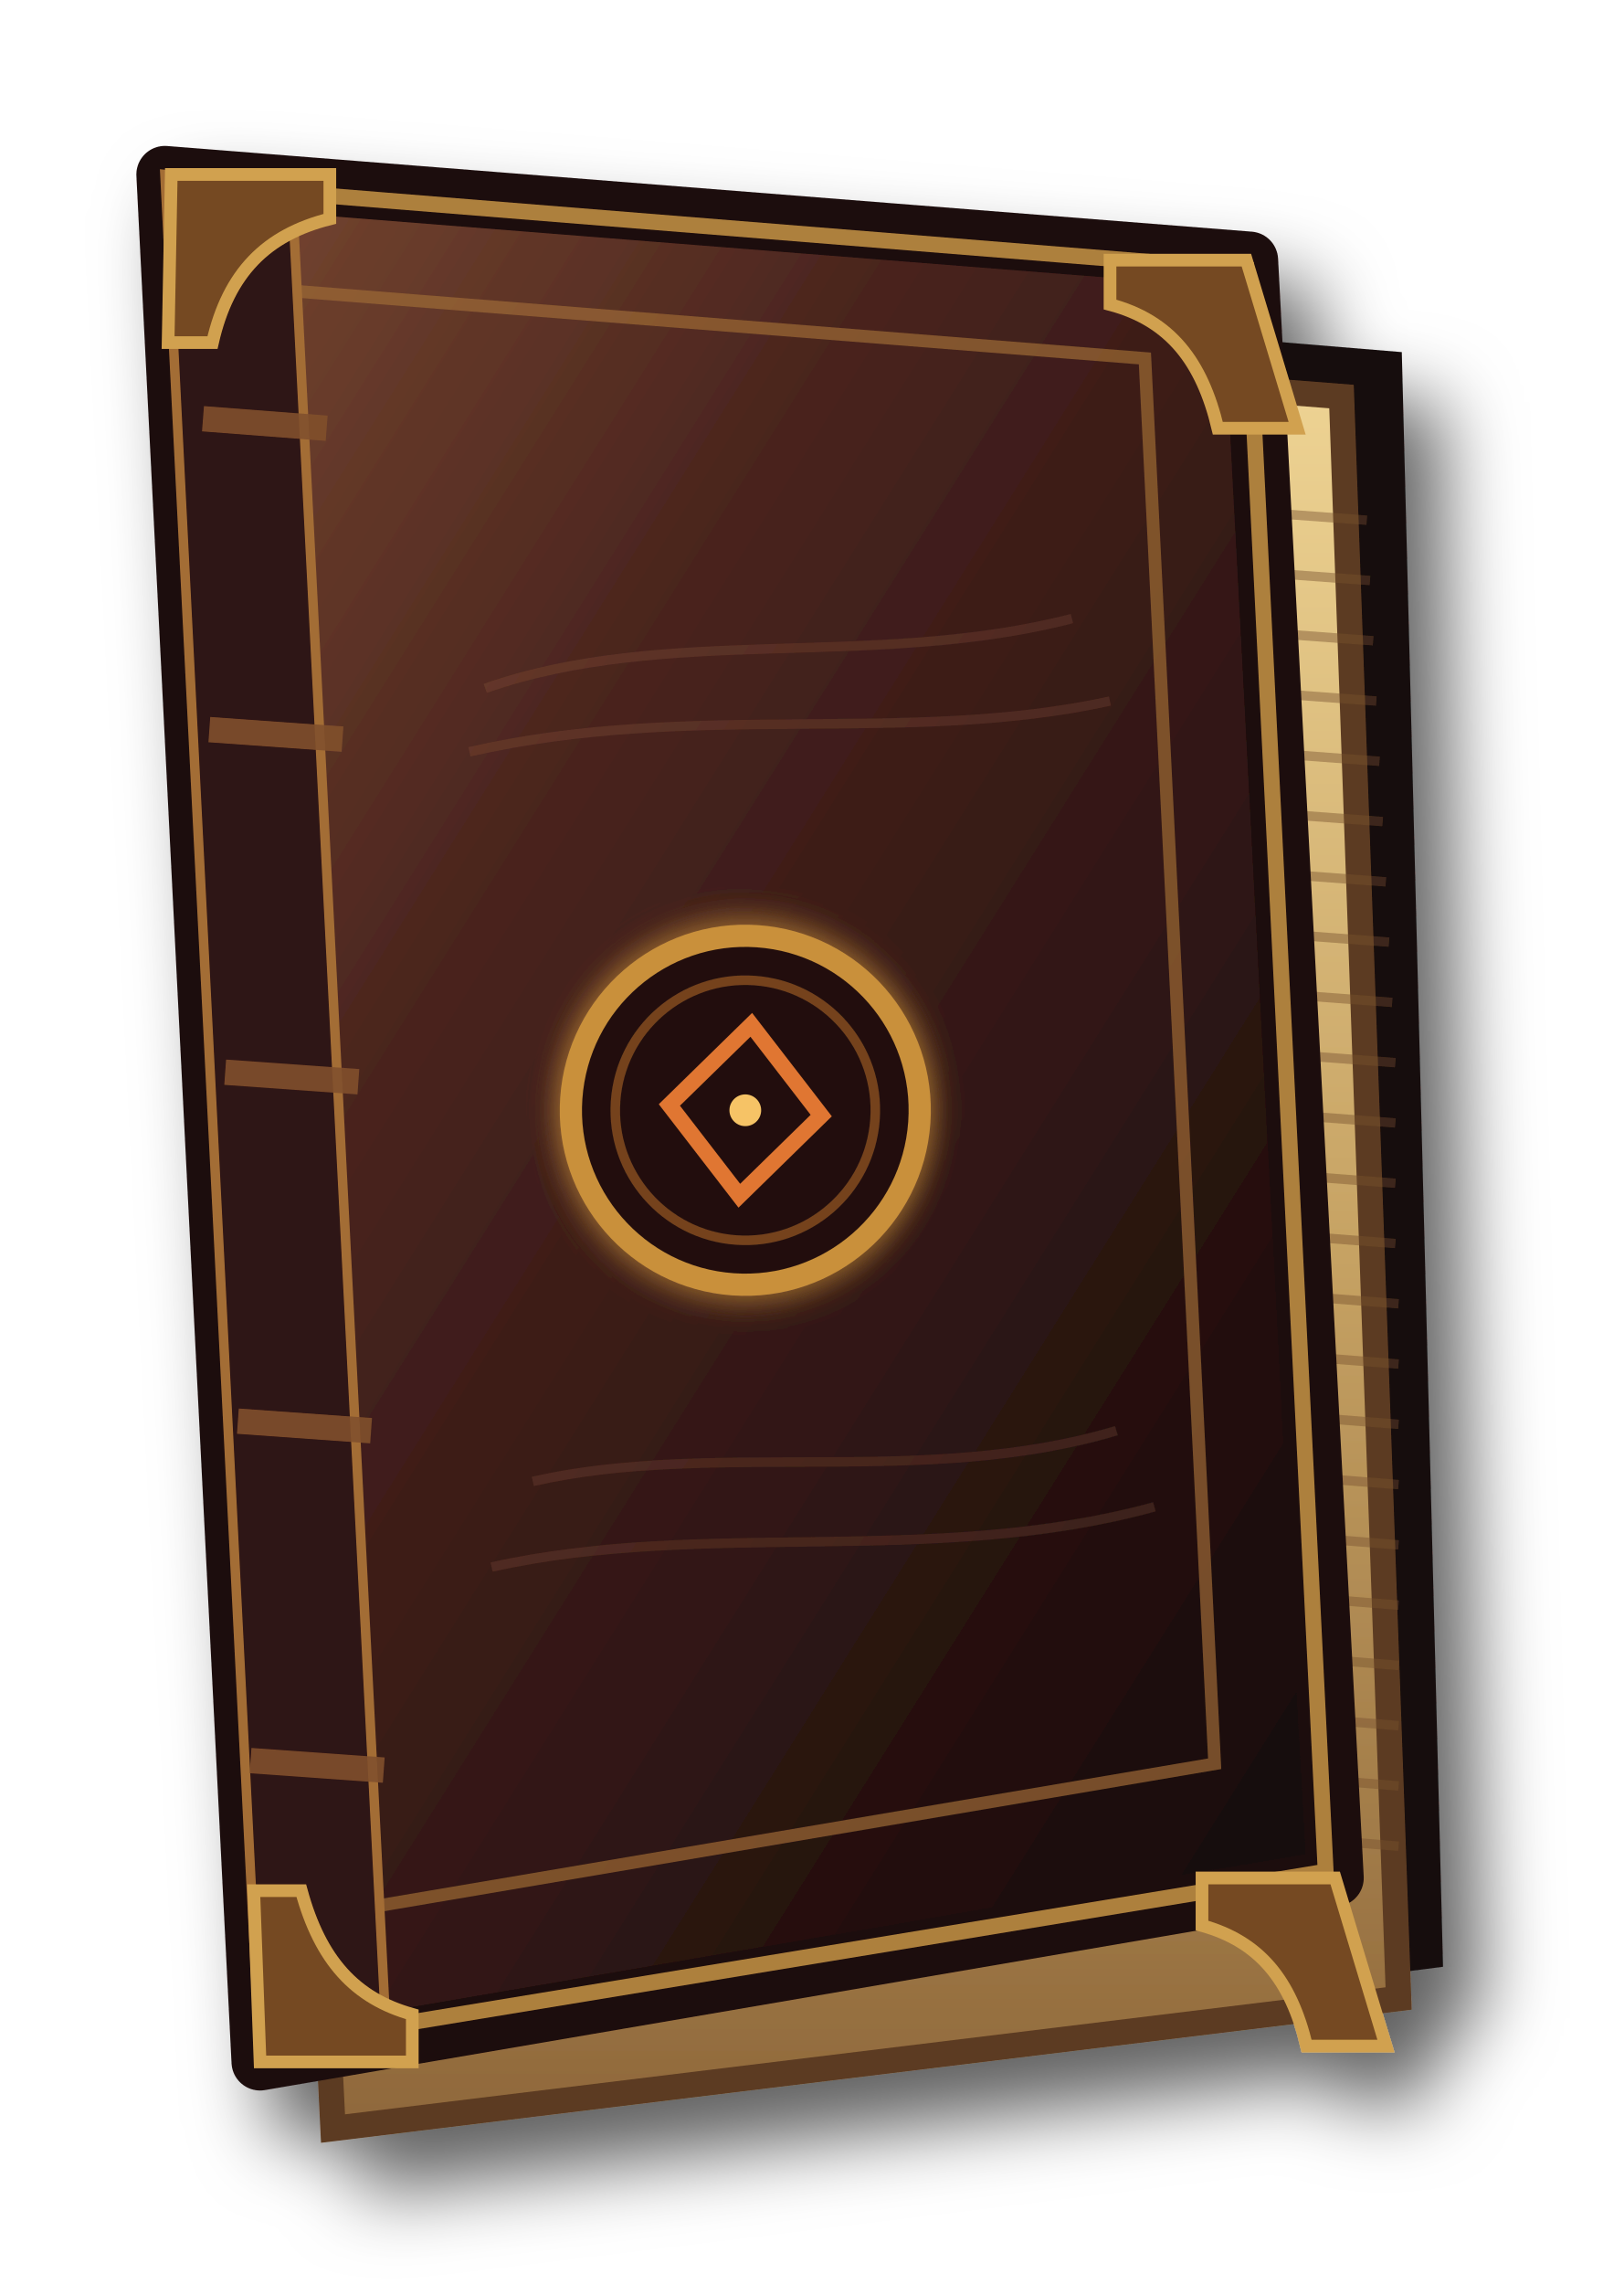
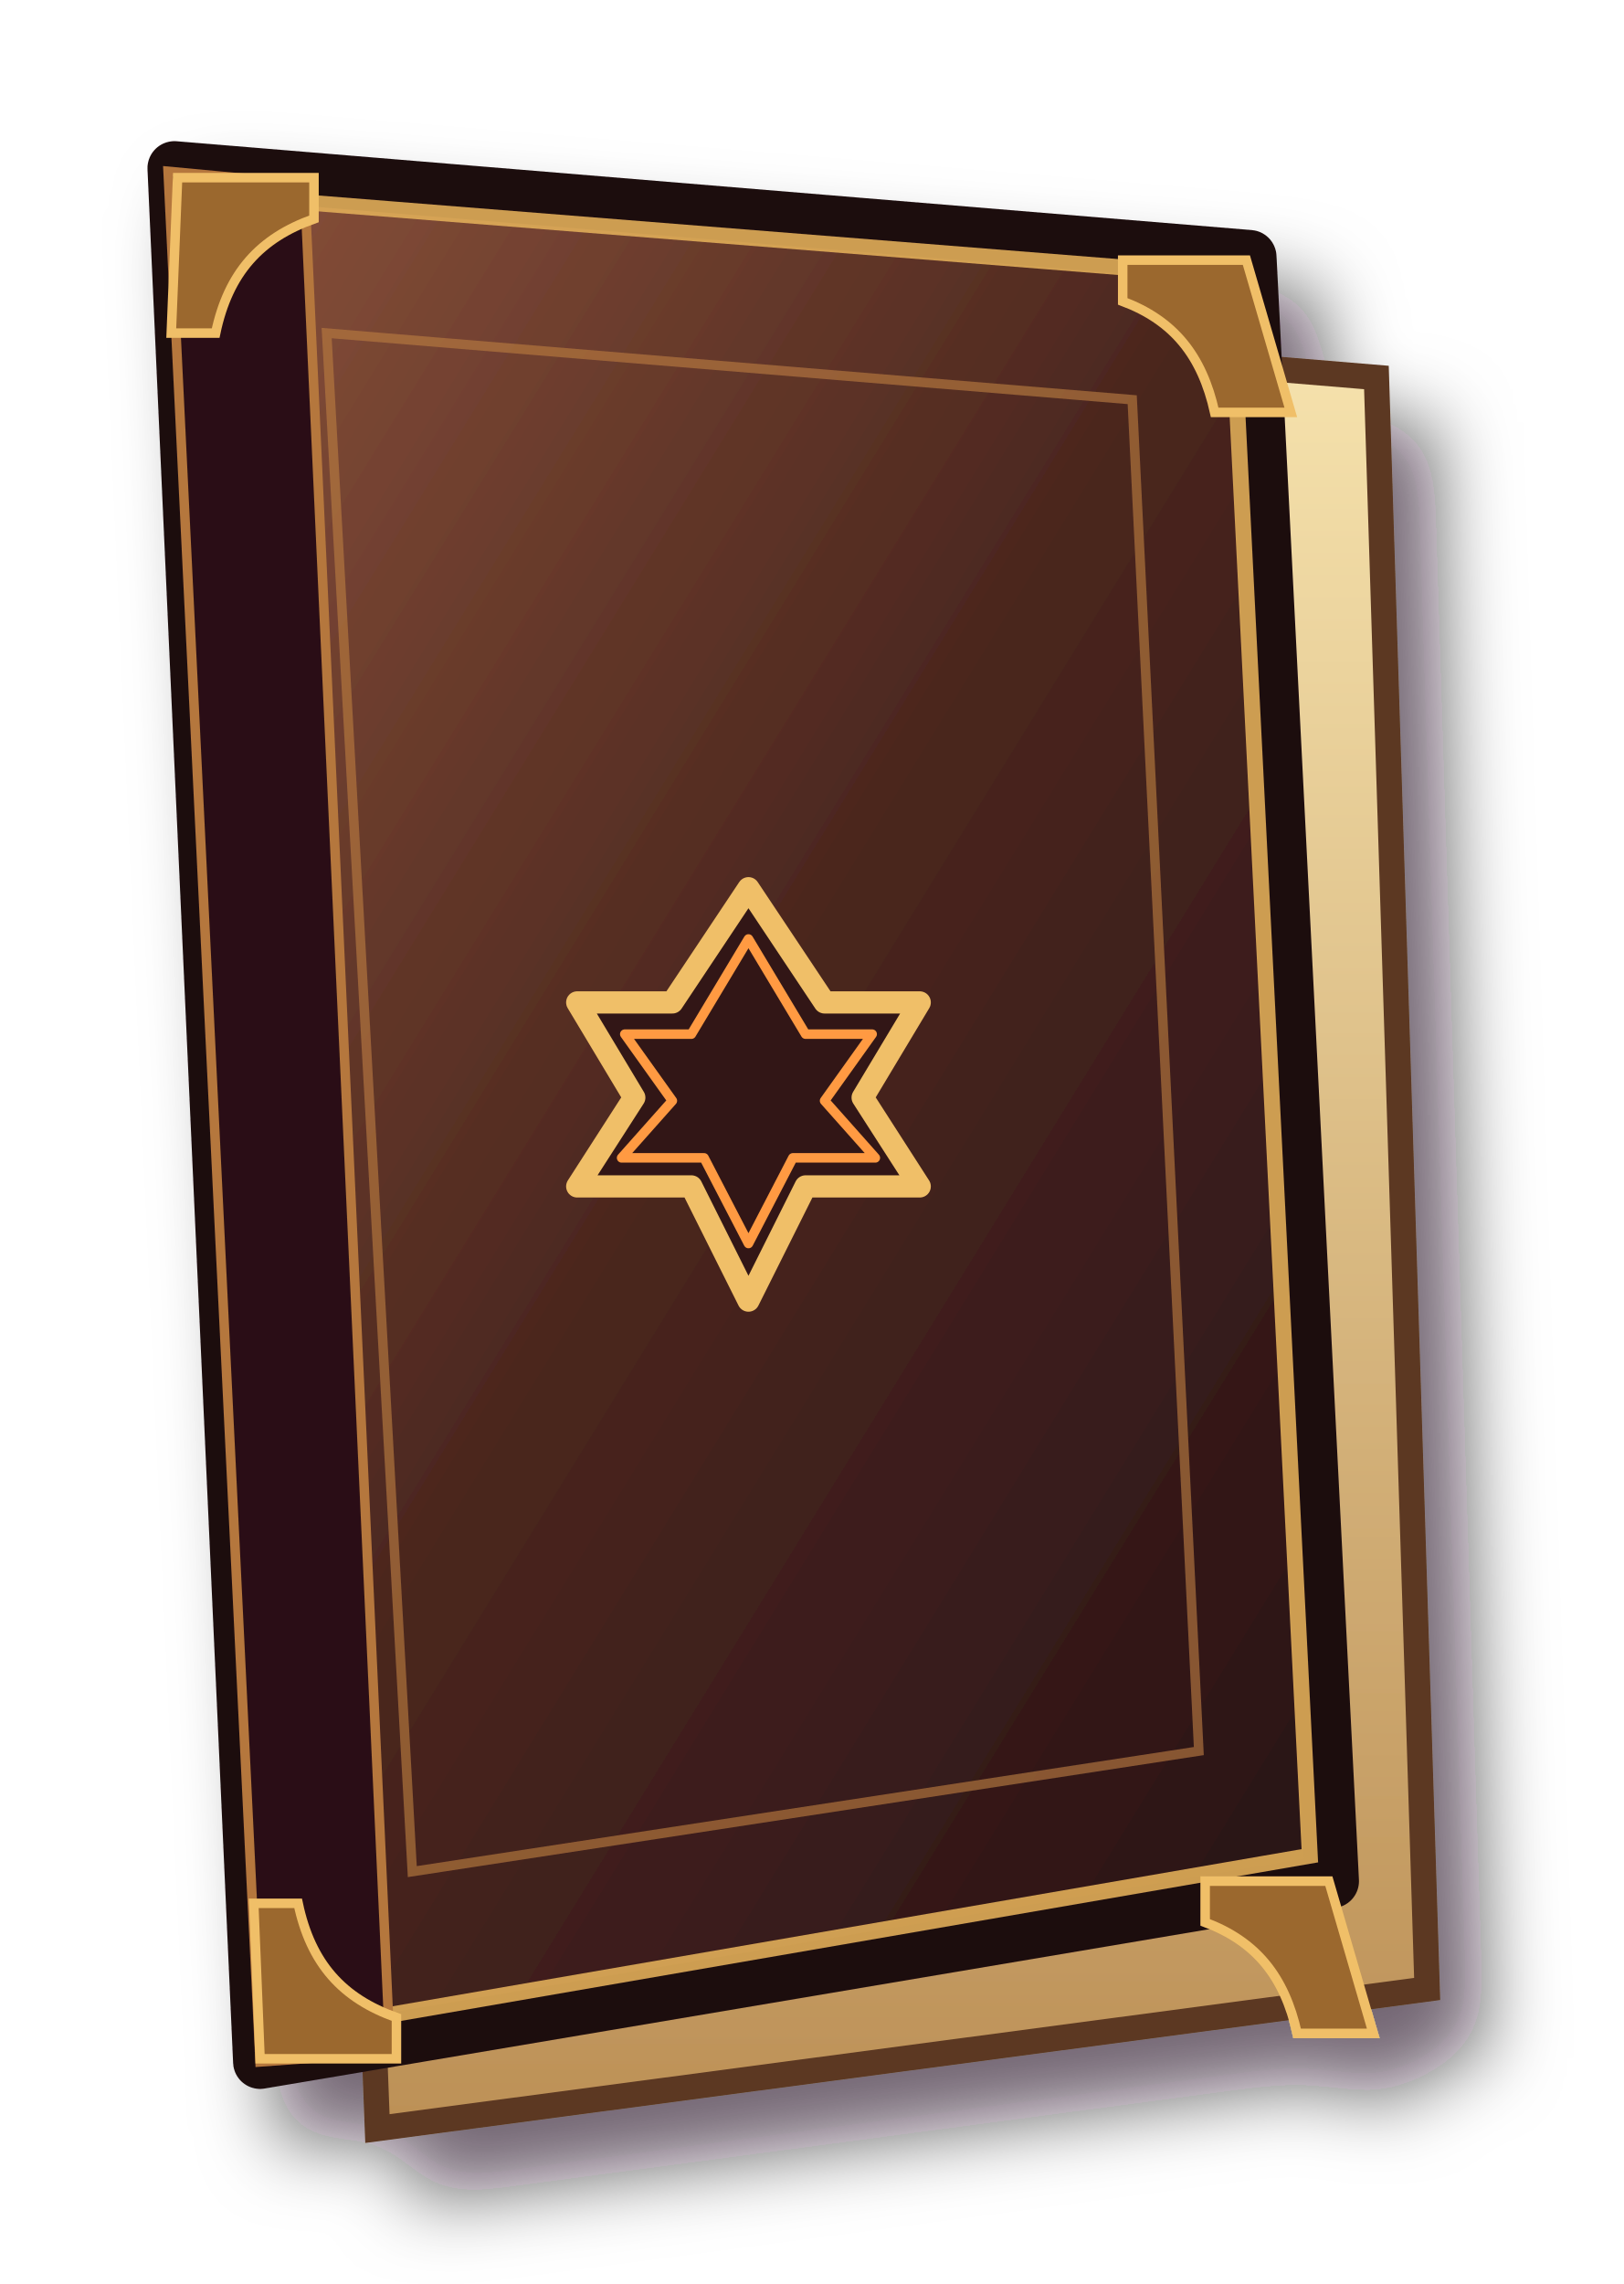
- <svg xmlns="http://www.w3.org/2000/svg" viewBox="0 0 512 720" role="img" aria-label="Ancient leather spellbook">
+ <svg xmlns="http://www.w3.org/2000/svg" viewBox="0 0 512 720" role="img" aria-label="Illustrated spellbook cover">
  <defs>
-     <linearGradient id="cover" x1="0" y1="0" x2="1" y2="1">
-       <stop stop-color="#7a4932" />
-       <stop offset=".34" stop-color="#48231d" />
-       <stop offset=".76" stop-color="#24100f" />
-       <stop offset="1" stop-color="#100709" />
+     <linearGradient id="leather" x1="0" y1="0" x2="1" y2="1">
+       <stop stop-color="#8b523b" />
+       <stop offset=".48" stop-color="#4a261e" />
+       <stop offset="1" stop-color="#251016" />
    </linearGradient>
    <linearGradient id="pages" x1="0" y1="0" x2="0" y2="1">
-       <stop stop-color="#f1d797" />
-       <stop offset=".52" stop-color="#c6a263" />
-       <stop offset="1" stop-color="#8f683b" />
+       <stop stop-color="#f7e4af" />
+       <stop offset="1" stop-color="#bd9157" />
    </linearGradient>
-     <filter id="shadow" x="-20%" y="-15%" width="150%" height="150%">
-       <feDropShadow dx="12" dy="16" stdDeviation="12" flood-color="#050205" flood-opacity=".62" />
-     </filter>
-     <filter id="glow" x="-80%" y="-80%" width="260%" height="260%">
-       <feGaussianBlur stdDeviation="5" result="b" />
-       <feMerge>
-         <feMergeNode in="b" />
-         <feMergeNode in="SourceGraphic" />
-       </feMerge>
+     <filter id="shadow" x="-25%" y="-20%" width="160%" height="160%">
+       <feDropShadow dx="14" dy="18" stdDeviation="12" flood-color="#090407" flood-opacity=".6" />
    </filter>
  </defs>
  <g filter="url(#shadow)">
-     <path d="M91 82 L442 111 L455 620 L119 663 Z" fill="#12090a" />
-     <path d="M77 98 L423 125 L441 630 L105 671 Z" fill="url(#pages)" stroke="#5c3b21" stroke-width="8" />
-     <g opacity=".44" stroke="#76502d" stroke-width="3">
-       <path d="M91 139L431 164M94 158L432 183M96 177L433 202M98 196L434 221M100 215L435 240M102 234L436 259M104 253L437 278M106 272L438 297M108 291L439 316M110 310L440 335M112 329L440 354M114 348L440 373M116 367L440 392M118 386L441 411M120 405L441 430M122 424L441 449M124 443L441 468M126 462L441 487M128 481L441 506M130 500L441 525M132 519L441 544M134 538L441 563M136 557L441 582" />
+     <path d="M97 91 434 119 450 627 119 671Z" fill="url(#pages)" stroke="#5c3823" stroke-width="8" />
+     <path d="M55 53 394 81 420 593 82 650Z" fill="url(#leather)" stroke="#1e0d11" stroke-width="17" stroke-linejoin="round" />
+     <path d="M61 61 388 87 413 585 89 641" fill="none" stroke="#e0ad58" stroke-width="5" opacity=".9" />
+     <path d="M53 54 96 58 123 647 82 650Z" fill="#2b1013" stroke="#b5773d" stroke-width="3" />
+     <path d="M103 105 357 126 378 552 130 590Z" fill="none" stroke="#b7793f" stroke-width="3" opacity=".65" />
+     <g fill="#9b672e" stroke="#f0bf67" stroke-width="3">
+       <path d="M56 56h43v13c-17 6-27 17-31 36H54Z" />
+       <path d="M393 82h-39v13c16 6 25 17 29 35h24Z" />
+       <path d="M82 649h43v-13c-17-6-27-17-31-36H80Z" />
+       <path d="M419 593h-39v13c16 6 25 17 29 35h24Z" />
    </g>
-     <path d="M52 55 L394 82 L421 592 L82 650 Z" fill="url(#cover)" stroke="#1b0b0c" stroke-width="18" stroke-linejoin="round" />
-     <path d="M57 58 L393 85 L418 590 L84 645" fill="none" stroke="#bd8d41" stroke-width="5" opacity=".9" />
-     <path d="M83 91 L361 113 L383 556 L112 602 Z" fill="none" stroke="#9d6a34" stroke-width="4" opacity=".7" />
-     <path d="M52 55 L92 59 L122 646 L82 650 Z" fill="#2d1212" stroke="#a36d35" stroke-width="3" />
-     <g fill="none" stroke="#81502c" stroke-width="8" opacity=".9">
-       <path d="M64 132L103 135M66 230L108 233M71 338L113 341M75 448L117 451M79 555L121 558" />
-     </g>
-     <g fill="none" stroke="#b3714b" stroke-width="3" opacity=".18">
-       <path d="M153 217C210 197 276 211 338 195M148 237C218 221 286 235 350 221M168 467C225 454 292 469 352 451M155 494C222 479 295 494 364 475" />
-     </g>
-     <g fill="#754a20" stroke="#d1a14f" stroke-width="4">
-       <path d="M54 55h50v14c-20 5-32 17-37 39H53z" />
-       <path d="M393 82h-43v14c19 5 29 18 34 39h25z" />
-       <path d="M82 650h48v-15c-18-5-29-17-35-39H80z" />
-       <path d="M421 592h-42v15c18 5 28 17 33 38h25z" />
-     </g>
-     <g transform="translate(235 350) rotate(4)" filter="url(#glow)">
-       <circle r="55" fill="#24100e" stroke="#c9903b" stroke-width="7" />
-       <circle r="41" fill="none" stroke="#75431f" stroke-width="3" />
-       <path d="M0-27L24 0 0 27 -24 0Z" fill="none" stroke="#e07632" stroke-width="5" />
-       <circle r="5" fill="#f6c366" />
-     </g>
+     <path d="M236 280 260 316 290 316 272 346 290 374 254 374 236 410 218 374 182 374 200 346 182 316 212 316Z" fill="#321817" stroke="#f0bf67" stroke-width="7" stroke-linejoin="round" />
+     <path d="M236 296 254 326 275 326 260 347 276 365 250 365 236 392 222 365 196 365 212 347 197 326 218 326Z" fill="none" stroke="#ff9a42" stroke-width="3" stroke-linejoin="round" />
  </g>
</svg>
